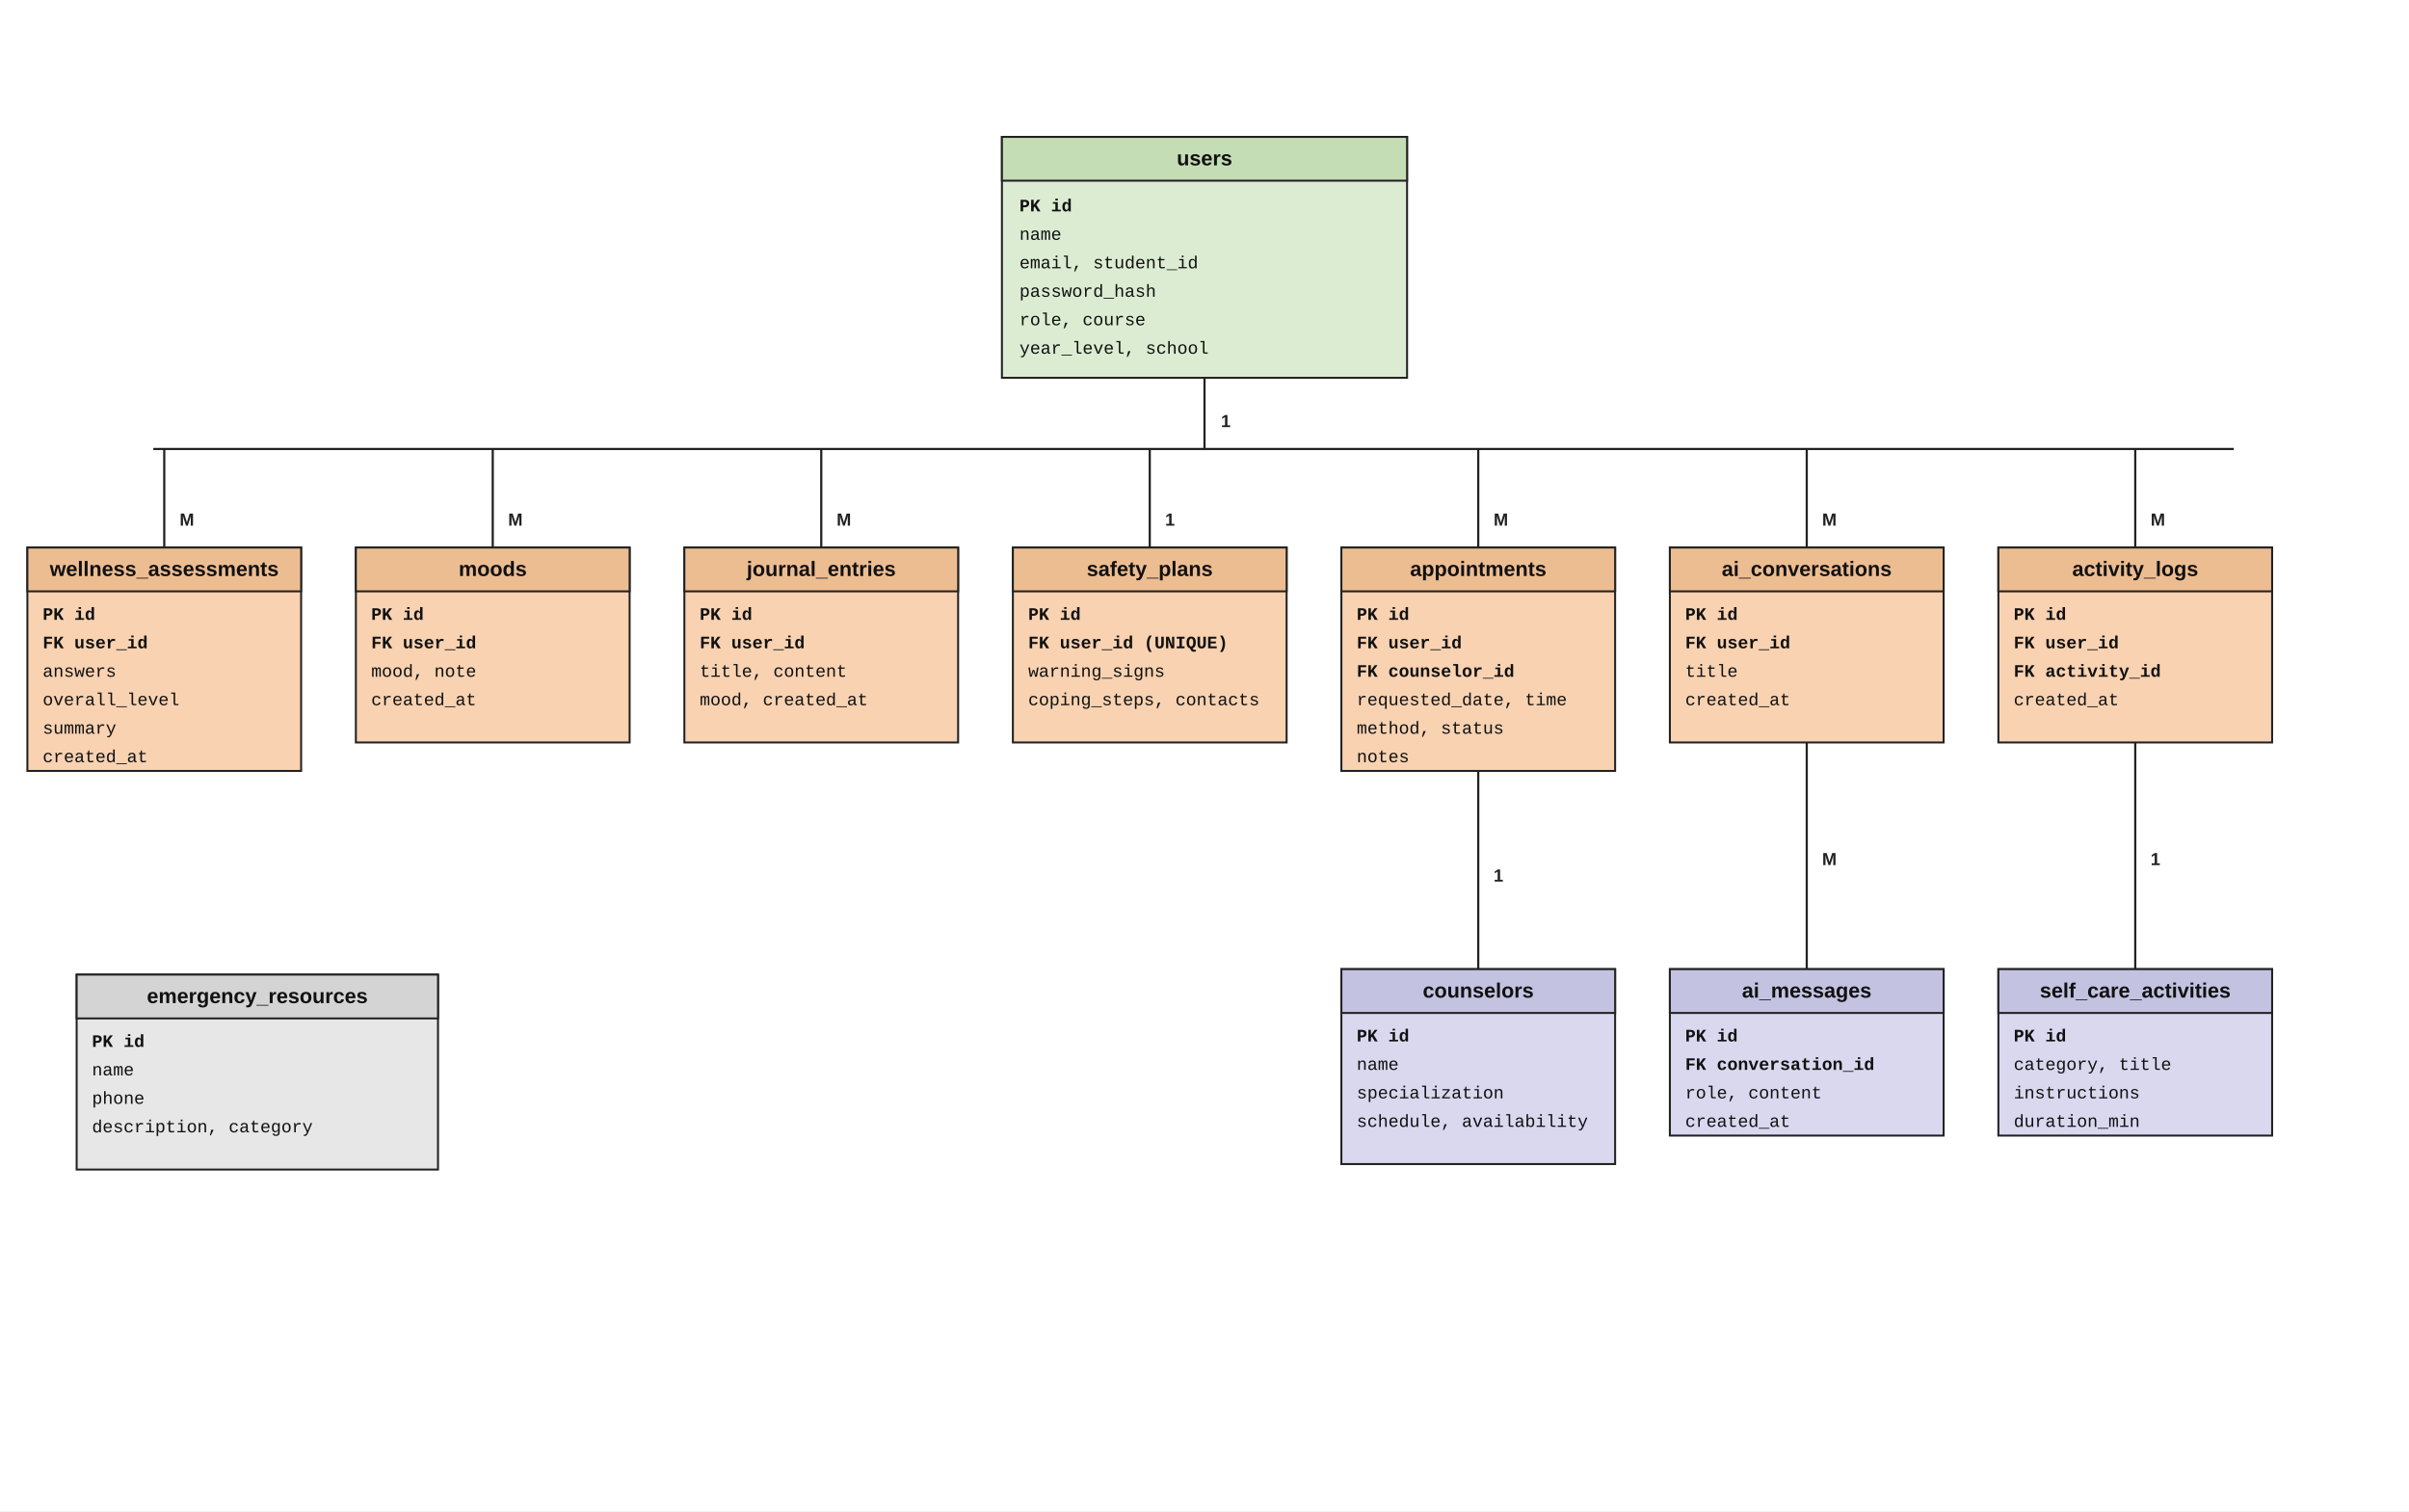
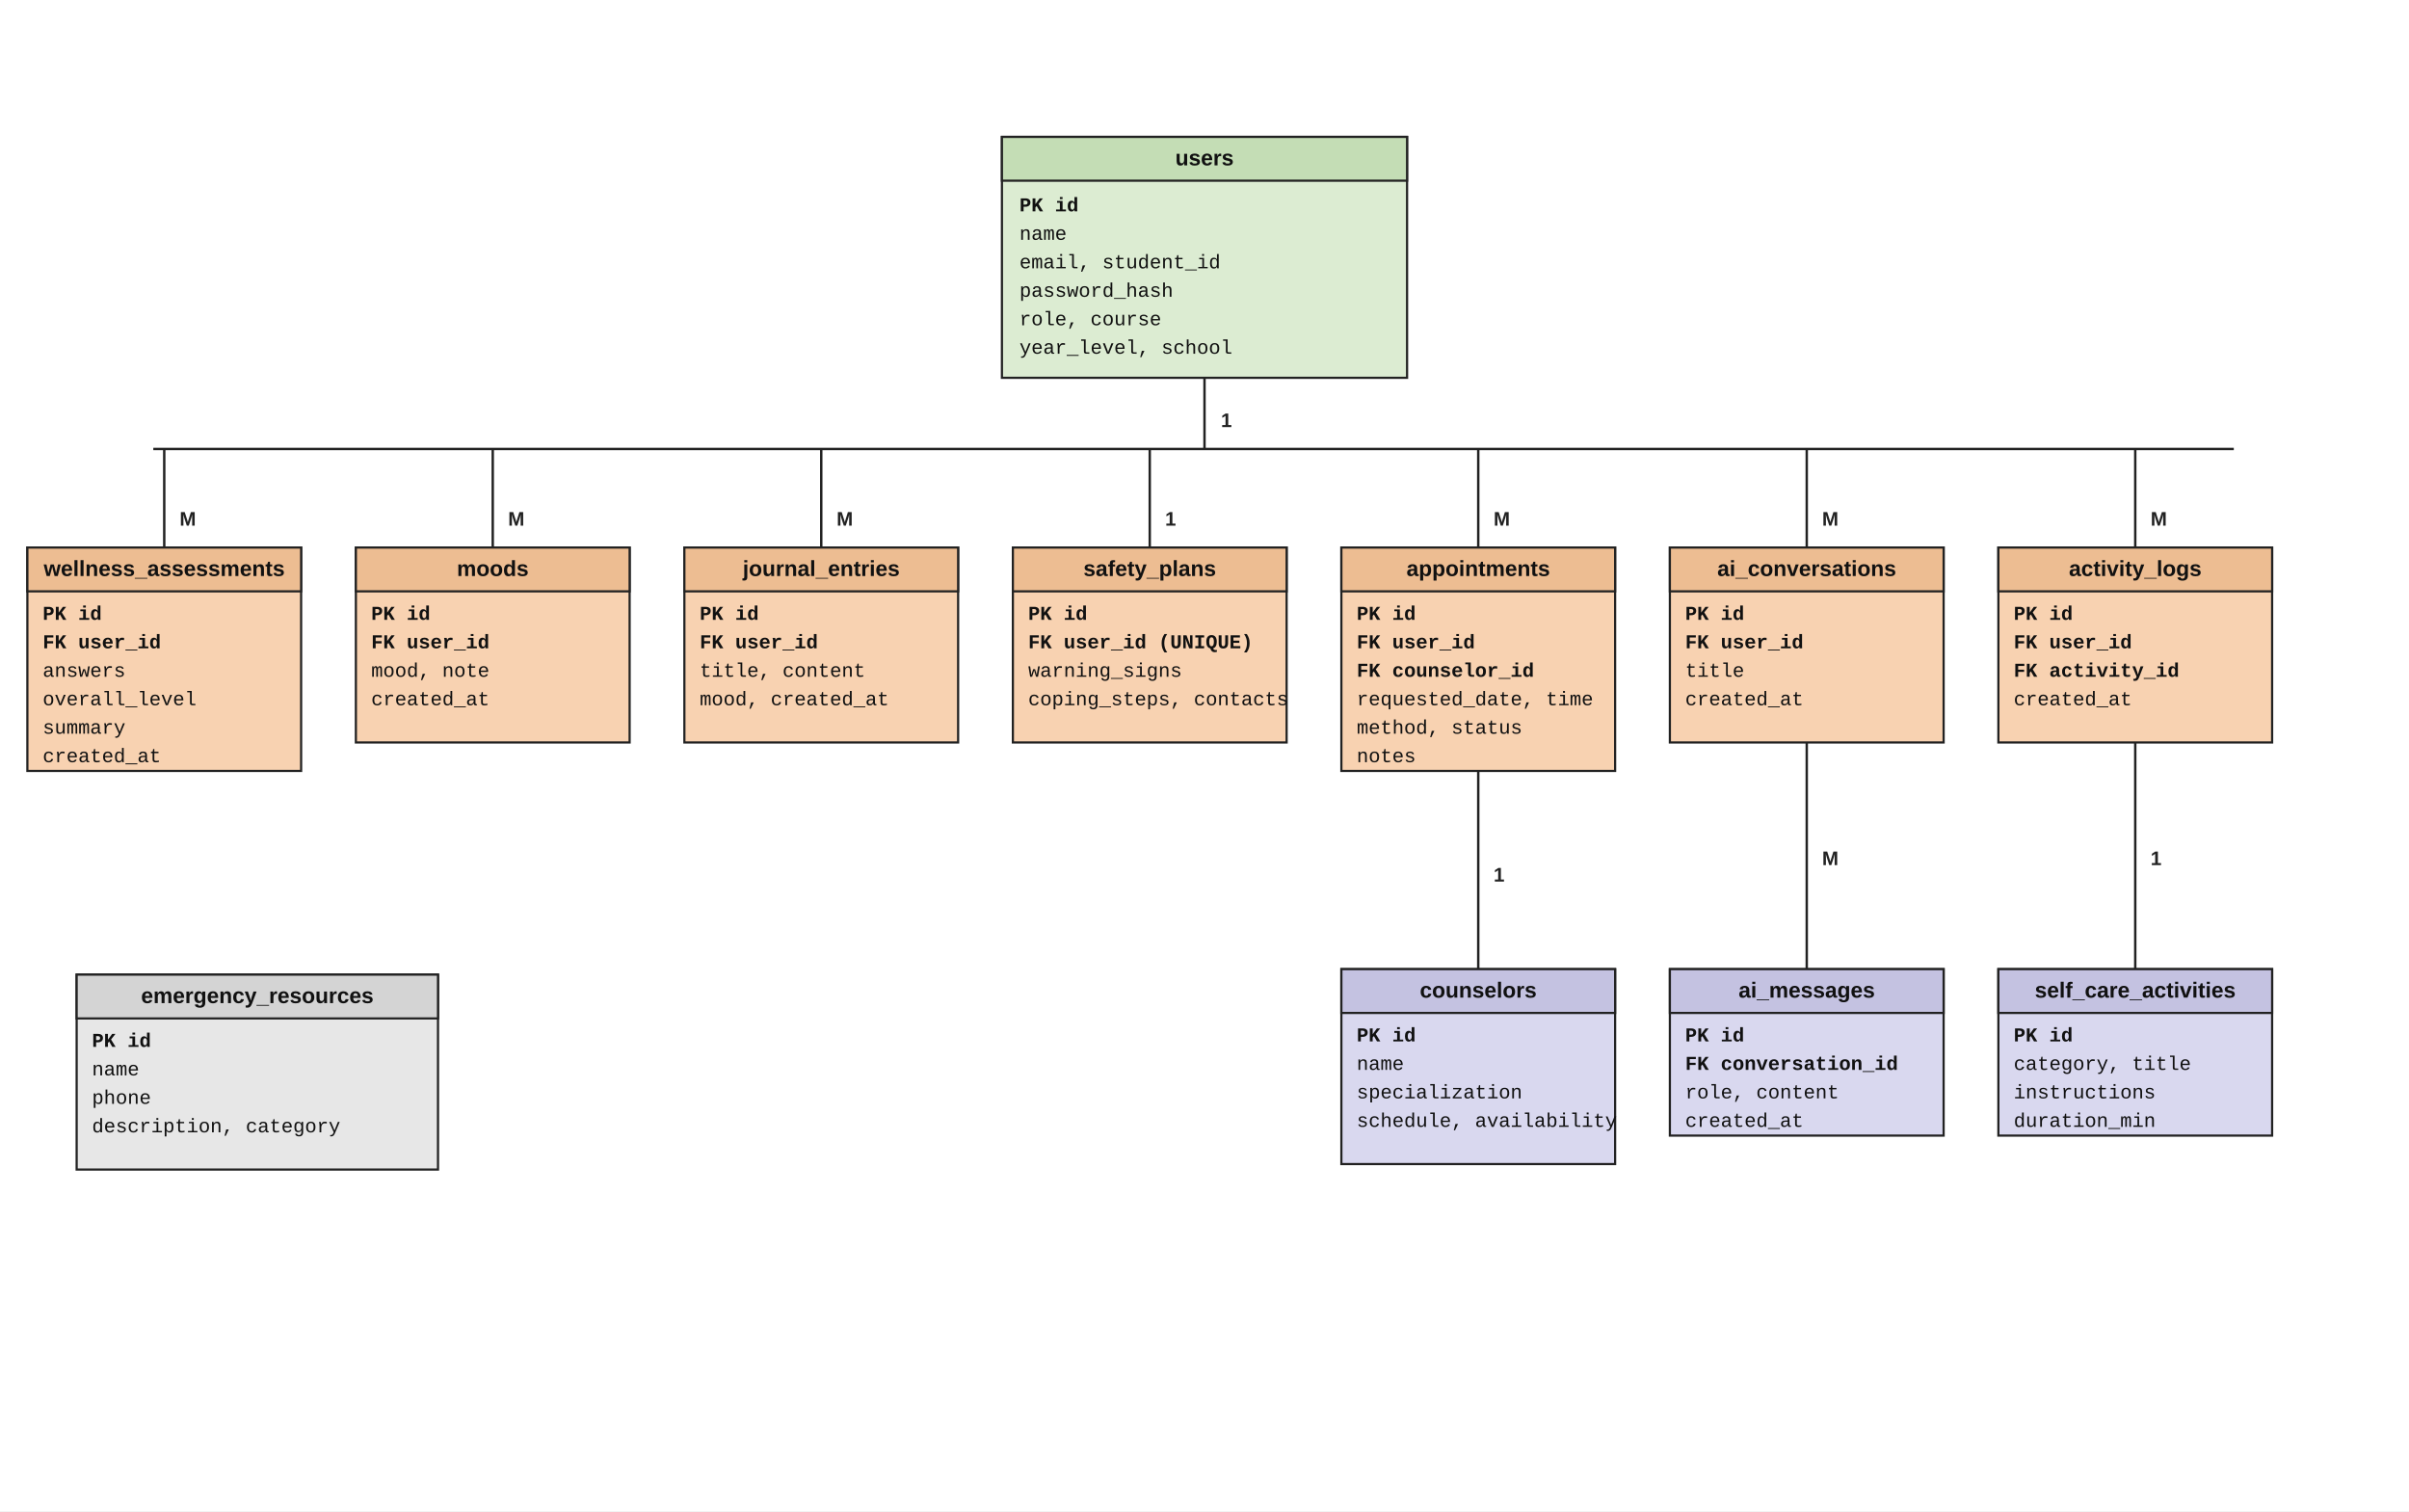
<svg xmlns="http://www.w3.org/2000/svg" width="2200" height="1380" viewBox="0 0 2200 1380" role="img" aria-labelledby="title desc">
  <style>
-     .bg{fill:#fff}.title{font:bold 36px Arial,sans-serif;fill:#111;text-anchor:middle}.sub{font:19px Arial,sans-serif;fill:#555;text-anchor:middle}.box{stroke:#222;stroke-width:1.8}.head{stroke:#222;stroke-width:1.8}.name{font:bold 19px Arial,sans-serif;fill:#111;text-anchor:middle}.field{font:16px 'Courier New',monospace;fill:#111}.pk{font-weight:bold}.rel{stroke:#222;stroke-width:2;fill:none}.dash{stroke:#777;stroke-width:1.6;stroke-dasharray:6 5;fill:none}.card{font:bold 16px Arial,sans-serif;fill:#222}.note{font:16px Arial,sans-serif;fill:#444}
+     .bg{fill:#fff}.title{font:bold 38px Arial,sans-serif;fill:#111;text-anchor:middle}.sub{font:20px Arial,sans-serif;fill:#555;text-anchor:middle}.box{stroke:#222;stroke-width:2}.head{stroke:#222;stroke-width:2}.name{font:bold 20px Arial,sans-serif;fill:#111;text-anchor:middle}.field{font:18px 'Courier New',monospace;fill:#111}.pk{font-weight:bold}.rel{stroke:#222;stroke-width:2.2;fill:none}.dash{stroke:#777;stroke-width:1.8;stroke-dasharray:6 5;fill:none}.card{font:bold 18px Arial,sans-serif;fill:#222}.note{font:18px Arial,sans-serif;fill:#444}
  </style>
  <rect class="bg" width="2200" height="1380" />
  <g transform="translate(915 125)">
    <rect width="370" height="220" fill="#dcecd2" class="box" />
    <rect width="370" height="40" fill="#c4ddb5" class="head" />
    <text x="185" y="26" class="name">users</text>
    <text x="16" y="68" class="field pk">PK  id</text>
    <text x="16" y="94" class="field">name</text>
    <text x="16" y="120" class="field">email, student_id</text>
    <text x="16" y="146" class="field">password_hash</text>
    <text x="16" y="172" class="field">role, course</text>
    <text x="16" y="198" class="field">year_level, school</text>
  </g>
  <path d="M1100 345 V410 M140 410 H2040" class="rel" />
  <text x="1115" y="390" class="card">1</text>
  <g transform="translate(25 500)">
    <rect width="250" height="204" fill="#f8d2b1" class="box" />
    <rect width="250" height="40" fill="#edbd92" class="head" />
    <text x="125" y="26" class="name">wellness_assessments</text>
    <text x="14" y="66" class="field pk">PK  id</text>
    <text x="14" y="92" class="field pk">FK  user_id</text>
    <text x="14" y="118" class="field">answers</text>
    <text x="14" y="144" class="field">overall_level</text>
    <text x="14" y="170" class="field">summary</text>
    <text x="14" y="196" class="field">created_at</text>
  </g>
  <g transform="translate(325 500)">
    <rect width="250" height="178" fill="#f8d2b1" class="box" />
    <rect width="250" height="40" fill="#edbd92" class="head" />
    <text x="125" y="26" class="name">moods</text>
    <text x="14" y="66" class="field pk">PK  id</text>
    <text x="14" y="92" class="field pk">FK  user_id</text>
    <text x="14" y="118" class="field">mood, note</text>
    <text x="14" y="144" class="field">created_at</text>
  </g>
  <g transform="translate(625 500)">
    <rect width="250" height="178" fill="#f8d2b1" class="box" />
    <rect width="250" height="40" fill="#edbd92" class="head" />
    <text x="125" y="26" class="name">journal_entries</text>
    <text x="14" y="66" class="field pk">PK  id</text>
    <text x="14" y="92" class="field pk">FK  user_id</text>
    <text x="14" y="118" class="field">title, content</text>
    <text x="14" y="144" class="field">mood, created_at</text>
  </g>
  <g transform="translate(925 500)">
    <rect width="250" height="178" fill="#f8d2b1" class="box" />
    <rect width="250" height="40" fill="#edbd92" class="head" />
    <text x="125" y="26" class="name">safety_plans</text>
    <text x="14" y="66" class="field pk">PK  id</text>
    <text x="14" y="92" class="field pk">FK  user_id (UNIQUE)</text>
    <text x="14" y="118" class="field">warning_signs</text>
    <text x="14" y="144" class="field">coping_steps, contacts</text>
  </g>
  <g transform="translate(1225 500)">
    <rect width="250" height="204" fill="#f8d2b1" class="box" />
    <rect width="250" height="40" fill="#edbd92" class="head" />
    <text x="125" y="26" class="name">appointments</text>
    <text x="14" y="66" class="field pk">PK  id</text>
    <text x="14" y="92" class="field pk">FK  user_id</text>
    <text x="14" y="118" class="field pk">FK  counselor_id</text>
    <text x="14" y="144" class="field">requested_date, time</text>
    <text x="14" y="170" class="field">method, status</text>
    <text x="14" y="196" class="field">notes</text>
  </g>
  <g transform="translate(1525 500)">
    <rect width="250" height="178" fill="#f8d2b1" class="box" />
    <rect width="250" height="40" fill="#edbd92" class="head" />
    <text x="125" y="26" class="name">ai_conversations</text>
    <text x="14" y="66" class="field pk">PK  id</text>
    <text x="14" y="92" class="field pk">FK  user_id</text>
    <text x="14" y="118" class="field">title</text>
    <text x="14" y="144" class="field">created_at</text>
  </g>
  <g transform="translate(1825 500)">
    <rect width="250" height="178" fill="#f8d2b1" class="box" />
    <rect width="250" height="40" fill="#edbd92" class="head" />
    <text x="125" y="26" class="name">activity_logs</text>
    <text x="14" y="66" class="field pk">PK  id</text>
    <text x="14" y="92" class="field pk">FK  user_id</text>
    <text x="14" y="118" class="field pk">FK  activity_id</text>
    <text x="14" y="144" class="field">created_at</text>
  </g>
  <path d="M150 410 V500 M450 410 V500 M750 410 V500 M1050 410 V500 M1350 410 V500 M1650 410 V500 M1950 410 V500" class="rel" />
  <text x="164" y="480" class="card">M</text>
  <text x="464" y="480" class="card">M</text>
  <text x="764" y="480" class="card">M</text>
  <text x="1064" y="480" class="card">1</text>
  <text x="1364" y="480" class="card">M</text>
  <text x="1664" y="480" class="card">M</text>
  <text x="1964" y="480" class="card">M</text>
  <g transform="translate(1225 885)">
    <rect width="250" height="178" fill="#d9d8ef" class="box" />
    <rect width="250" height="40" fill="#c4c2e1" class="head" />
    <text x="125" y="26" class="name">counselors</text>
    <text x="14" y="66" class="field pk">PK  id</text>
    <text x="14" y="92" class="field">name</text>
    <text x="14" y="118" class="field">specialization</text>
    <text x="14" y="144" class="field">schedule, availability</text>
  </g>
  <g transform="translate(1525 885)">
    <rect width="250" height="152" fill="#d9d8ef" class="box" />
    <rect width="250" height="40" fill="#c4c2e1" class="head" />
    <text x="125" y="26" class="name">ai_messages</text>
    <text x="14" y="66" class="field pk">PK  id</text>
    <text x="14" y="92" class="field pk">FK  conversation_id</text>
    <text x="14" y="118" class="field">role, content</text>
    <text x="14" y="144" class="field">created_at</text>
  </g>
  <g transform="translate(1825 885)">
    <rect width="250" height="152" fill="#d9d8ef" class="box" />
    <rect width="250" height="40" fill="#c4c2e1" class="head" />
    <text x="125" y="26" class="name">self_care_activities</text>
    <text x="14" y="66" class="field pk">PK  id</text>
    <text x="14" y="92" class="field">category, title</text>
    <text x="14" y="118" class="field">instructions</text>
    <text x="14" y="144" class="field">duration_min</text>
  </g>
  <g transform="translate(70 890)">
    <rect width="330" height="178" fill="#e7e7e7" class="box" />
    <rect width="330" height="40" fill="#d4d4d4" class="head" />
    <text x="165" y="26" class="name">emergency_resources</text>
    <text x="14" y="66" class="field pk">PK  id</text>
    <text x="14" y="92" class="field">name</text>
    <text x="14" y="118" class="field">phone</text>
    <text x="14" y="144" class="field">description, category</text>
  </g>
  <path d="M1350 704 V885 M1650 678 V885 M1950 678 V885" class="rel" />
  <text x="1364" y="805" class="card">1</text>
  <text x="1664" y="790" class="card">M</text>
  <text x="1964" y="790" class="card">1</text>
</svg>
